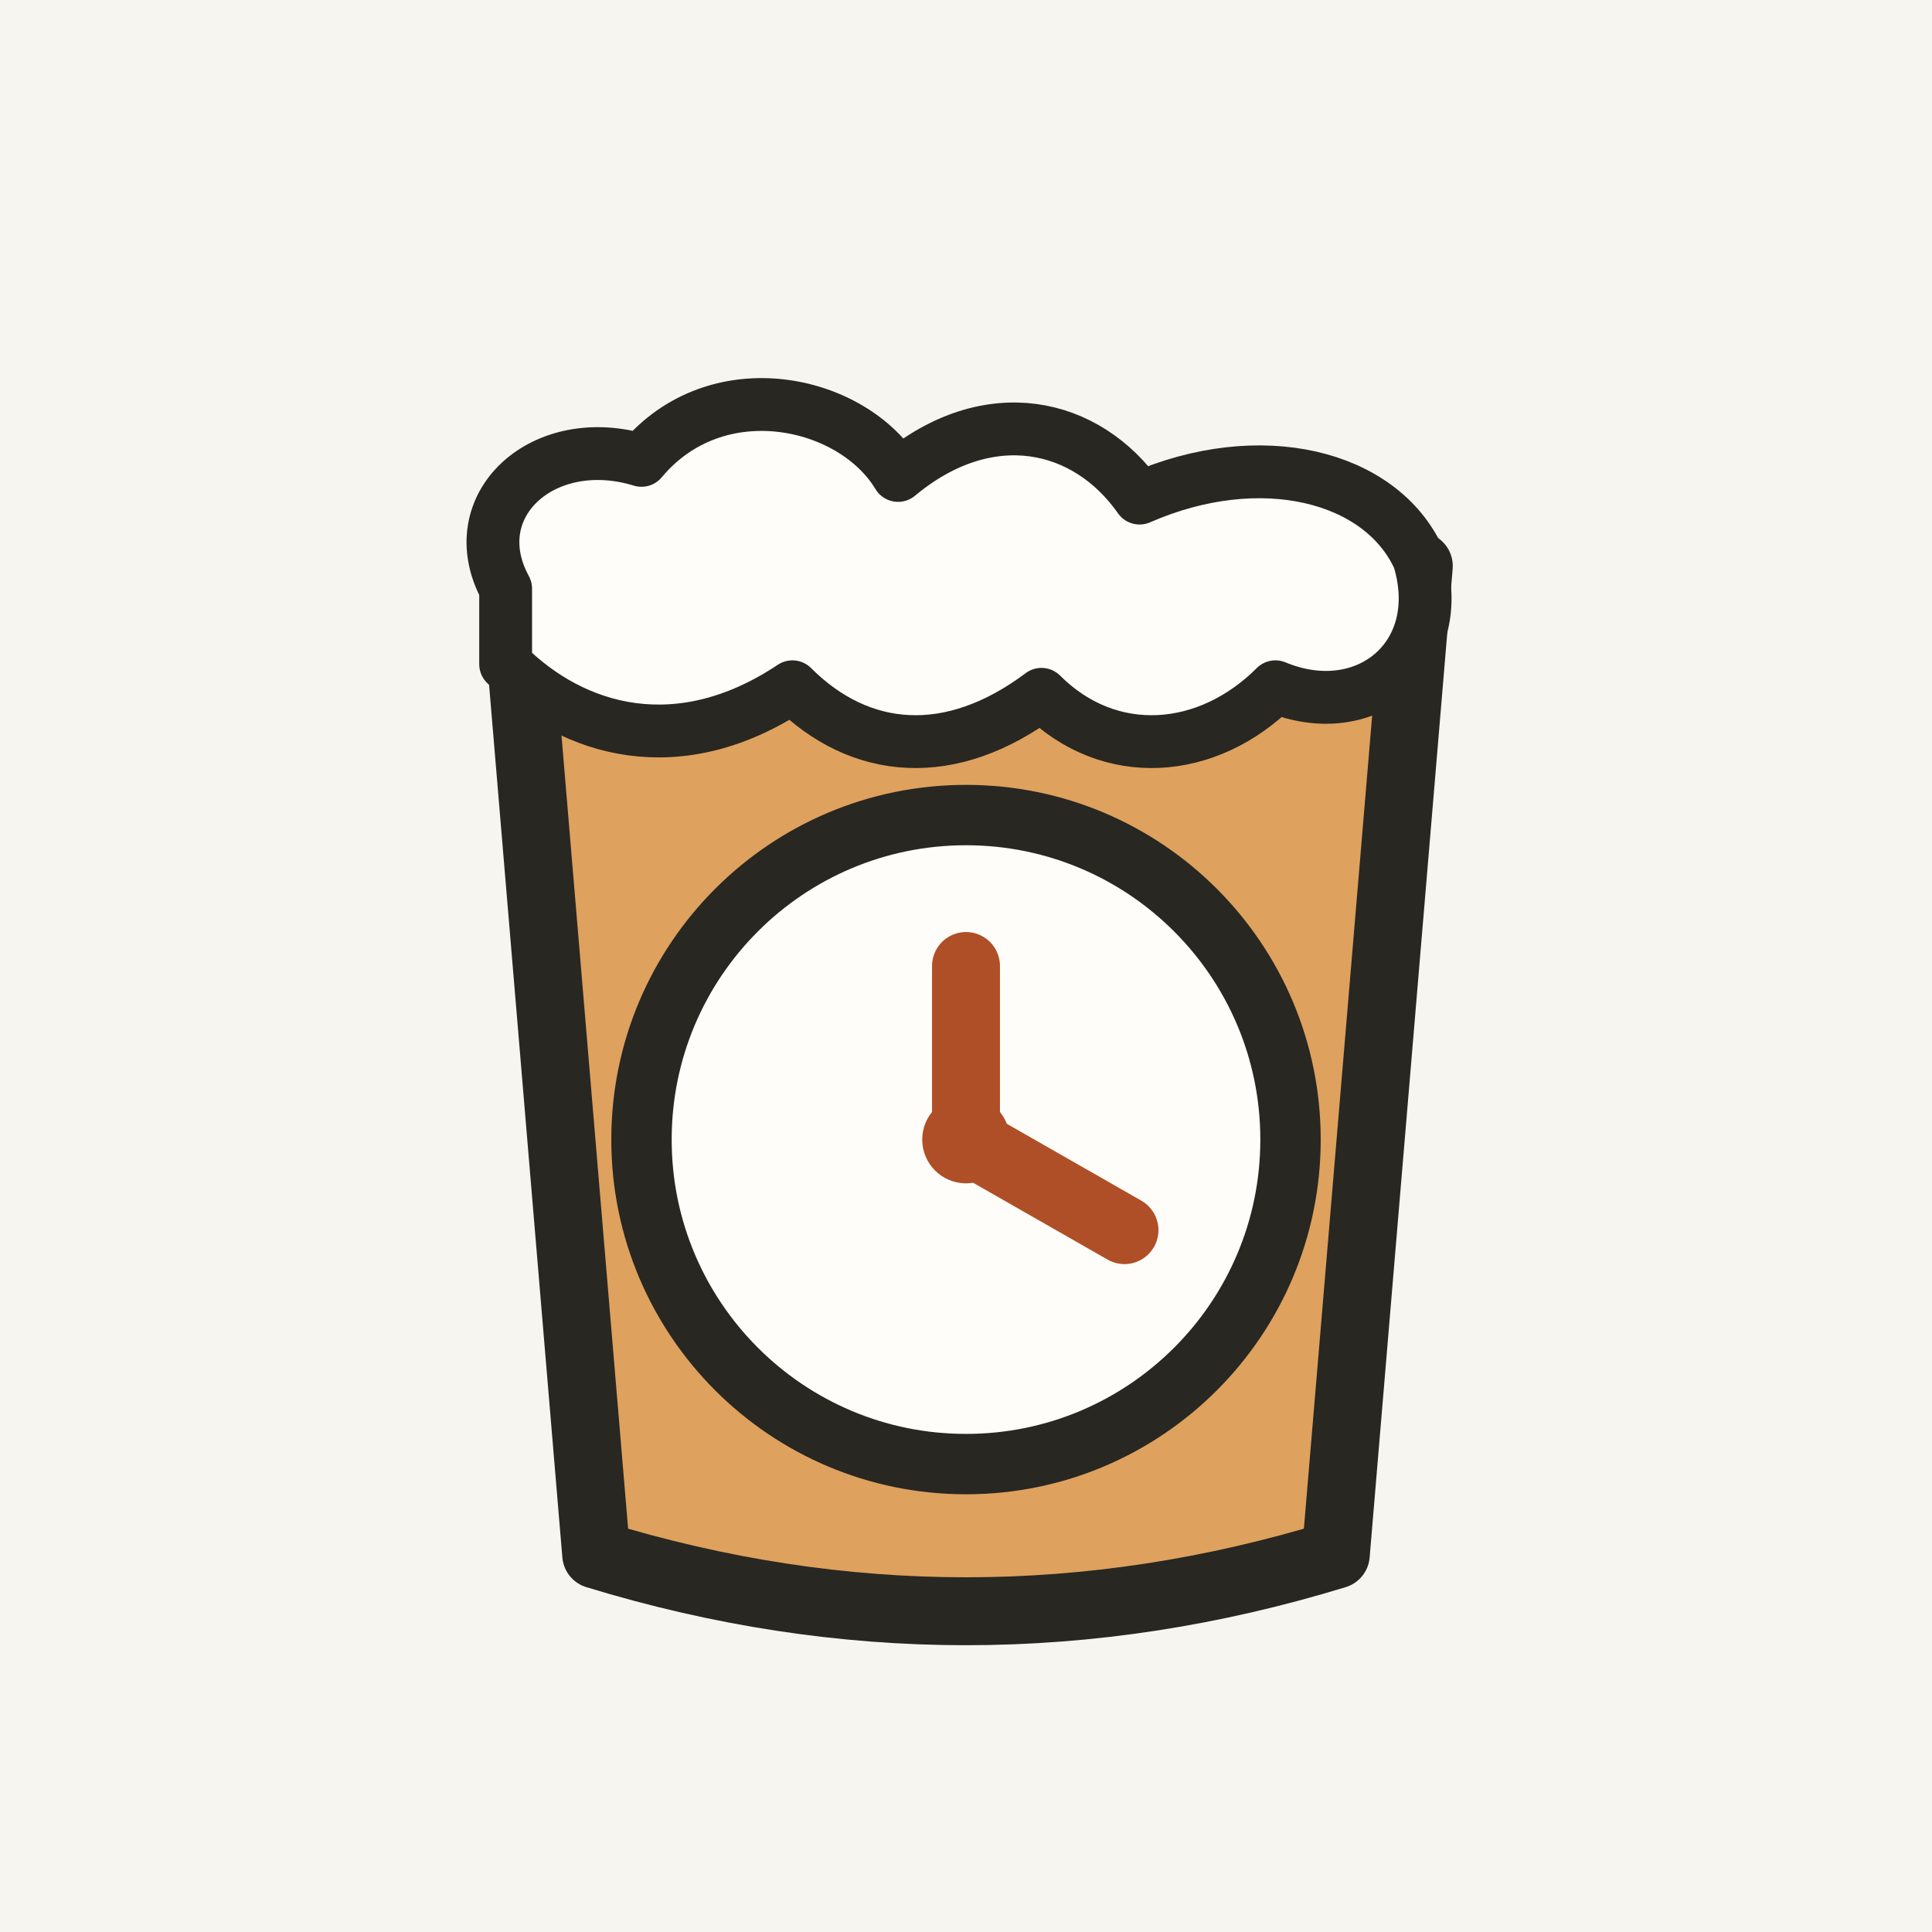
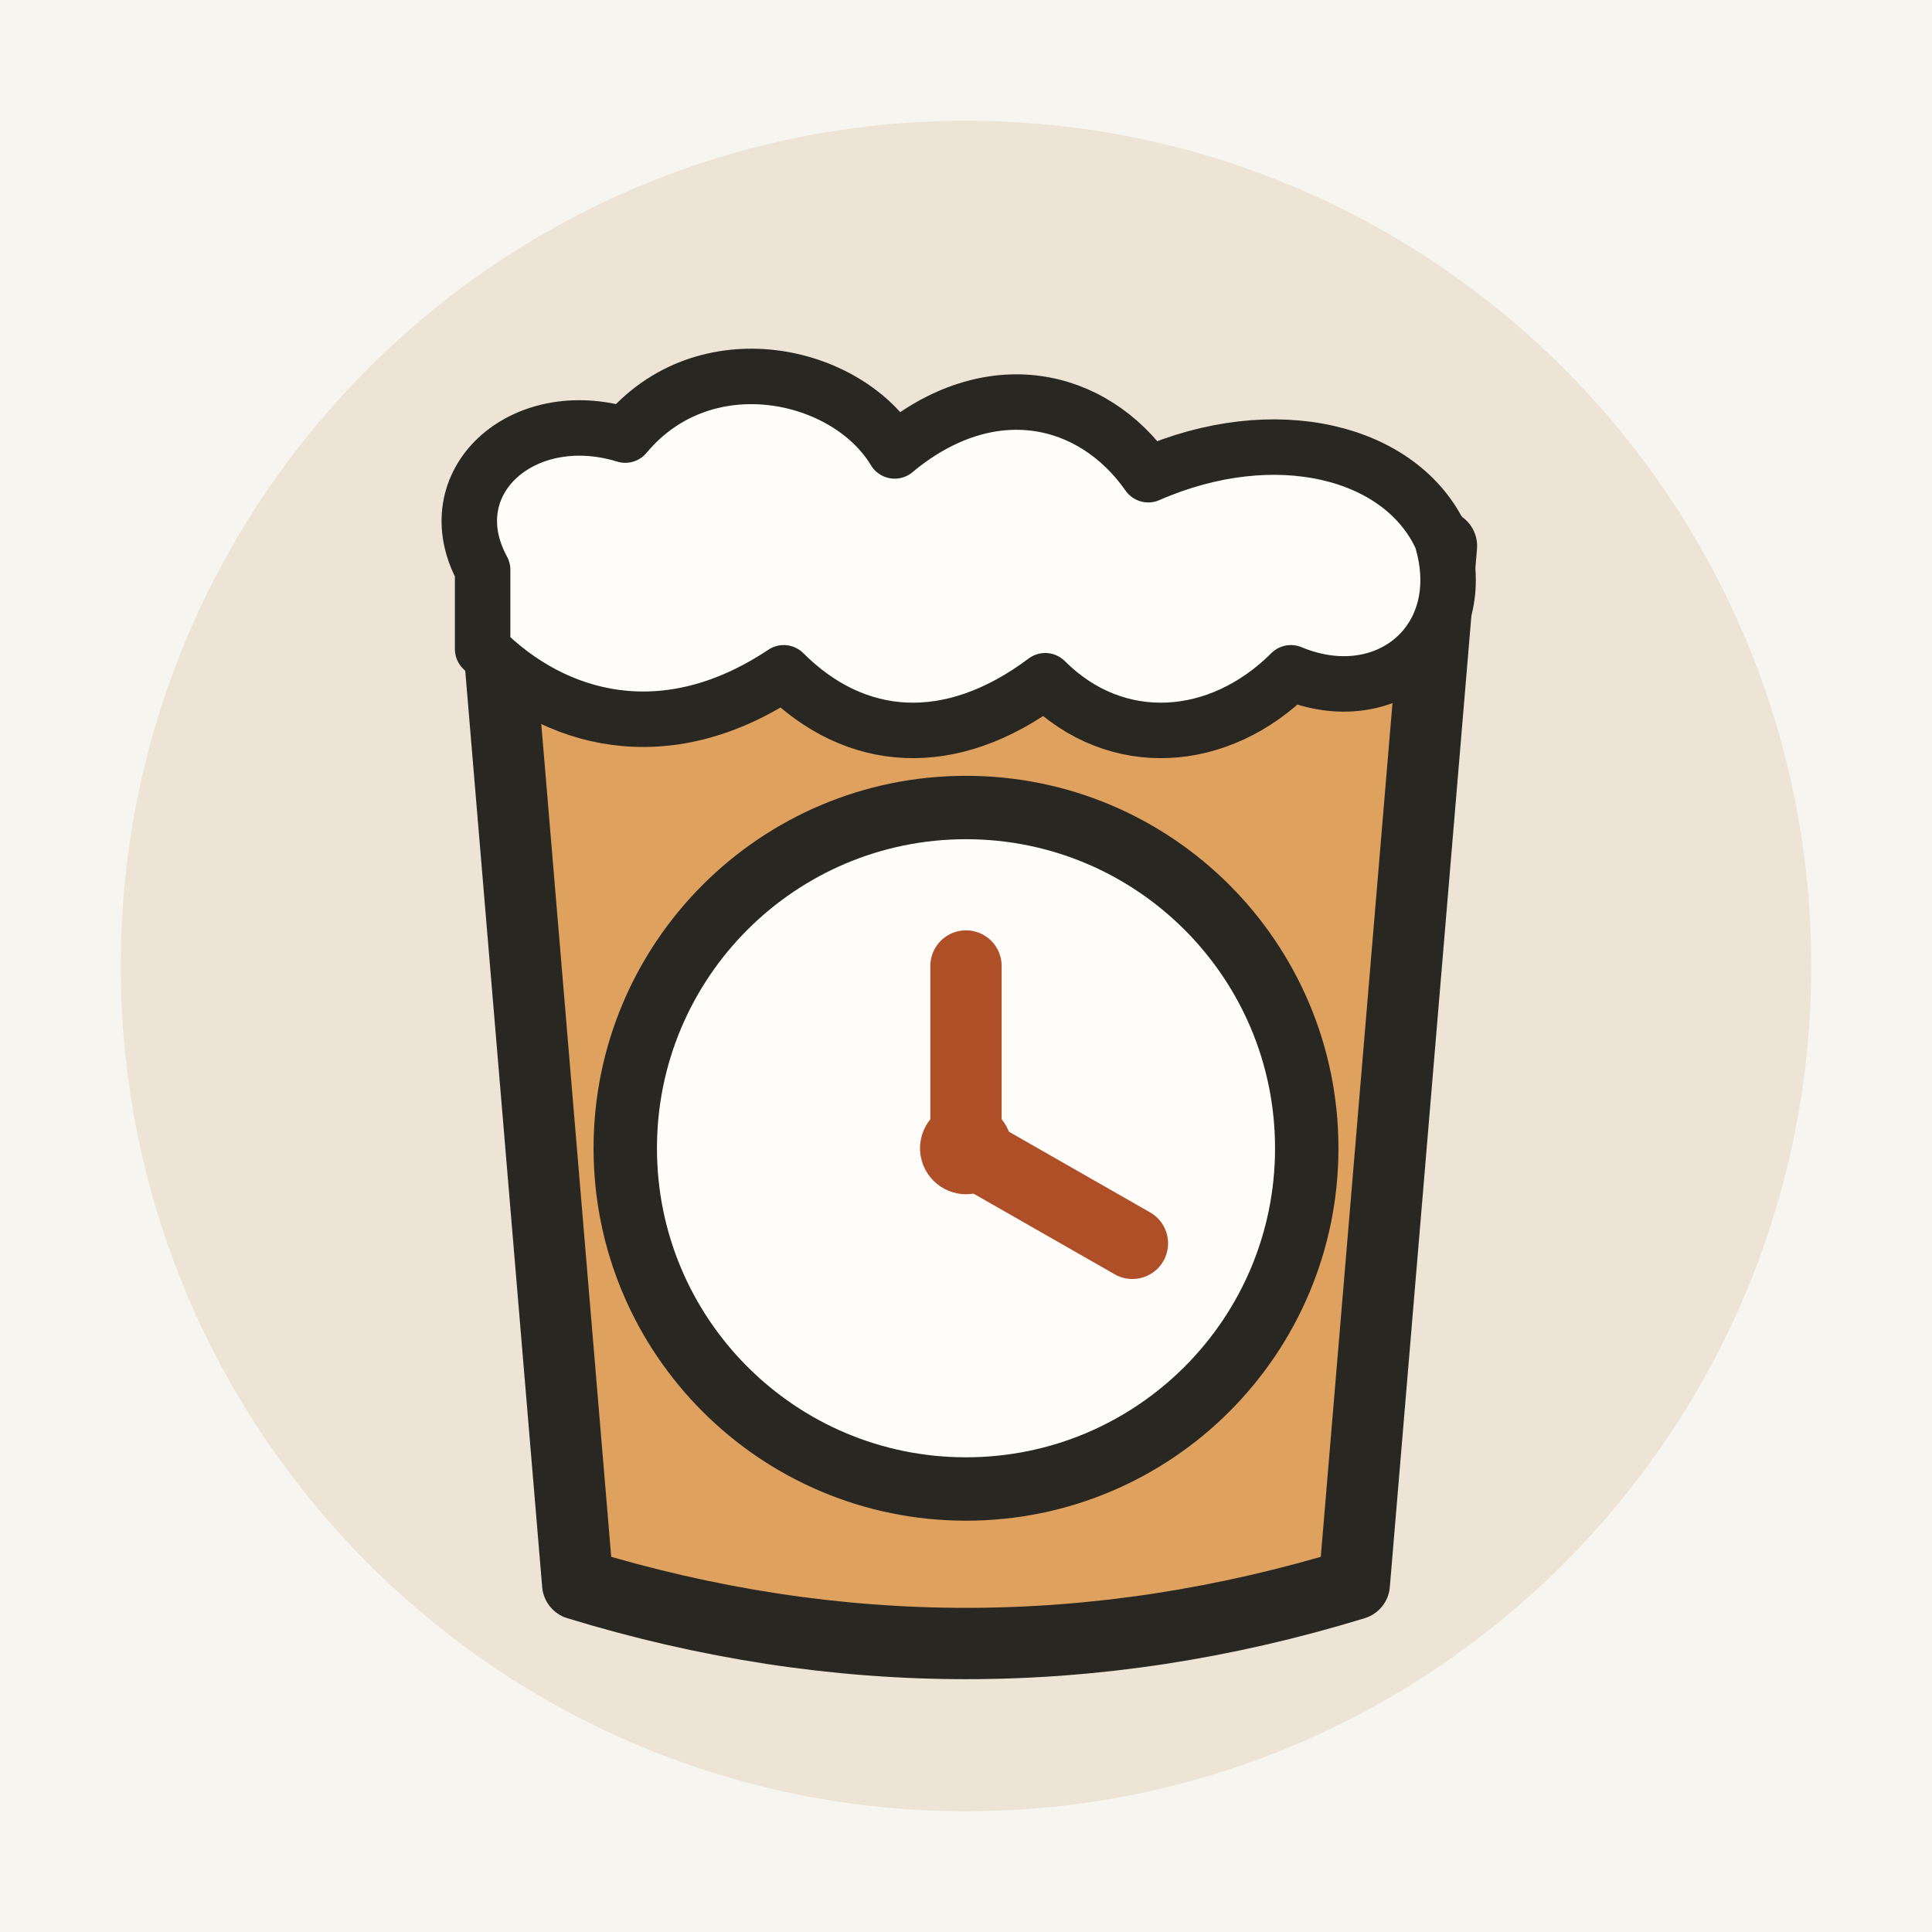
- <svg xmlns="http://www.w3.org/2000/svg" width="512" height="512" viewBox="0 0 256 256">
+ <svg xmlns="http://www.w3.org/2000/svg" width="512" height="512" viewBox="0 0 256 256" role="img" aria-label="How Many Beers?">
  <path fill="#F7F5F0" d="M0 0h256v256H0z" />
-   <g stroke-linejoin="round" stroke-linecap="round">
-     <path d="M68 75 H188 L177 206 Q128 221 79 206 Z" fill="#DEA15E" stroke="#282722" stroke-width="9" />
-     <path d="M67 78 C61 67 72 57 85 61 C95 49 113 53 119 63 C131 53 144 56 151 66 C167 59 183 63 188 74 C192 87 181 96 169 91 C160 100 147 101 138 92 C126 101 114 100 105 91 C90 101 76 97 67 88 Z" fill="#FFFDF9" stroke="#282722" stroke-width="7" />
-     <circle cx="128" cy="151" r="43" fill="#FFFDF9" stroke="#282722" stroke-width="8" />
-     <path d="M128 128 V151 L149 163" fill="none" stroke="#AF4F27" stroke-width="9" />
-     <circle cx="128" cy="151" r="5.8" fill="#AF4F27" />
+   <g transform="translate(16,16) scale(.875)">
+     <circle cx="128" cy="128" r="128" fill="#EEE4D5" />
+     <g transform="translate(-25.6,-25.6) scale(1.2)">
+       <g stroke-linejoin="round" stroke-linecap="round">
+         <path d="M68 75 H188 L177 206 Q128 221 79 206 Z" fill="#DEA15E" stroke="#282722" stroke-width="9" />
+         <path d="M67 78 C61 67 72 57 85 61 C95 49 113 53 119 63 C131 53 144 56 151 66 C167 59 183 63 188 74 C192 87 181 96 169 91 C160 100 147 101 138 92 C126 101 114 100 105 91 C90 101 76 97 67 88 Z" fill="#FFFDF9" stroke="#282722" stroke-width="7" />
+         <circle cx="128" cy="151" r="43" fill="#FFFDF9" stroke="#282722" stroke-width="8" />
+         <path d="M128 128 V151 L149 163" fill="none" stroke="#AF4F27" stroke-width="9" />
+         <circle cx="128" cy="151" r="5.8" fill="#AF4F27" />
+       </g>
+     </g>
  </g>
</svg>
